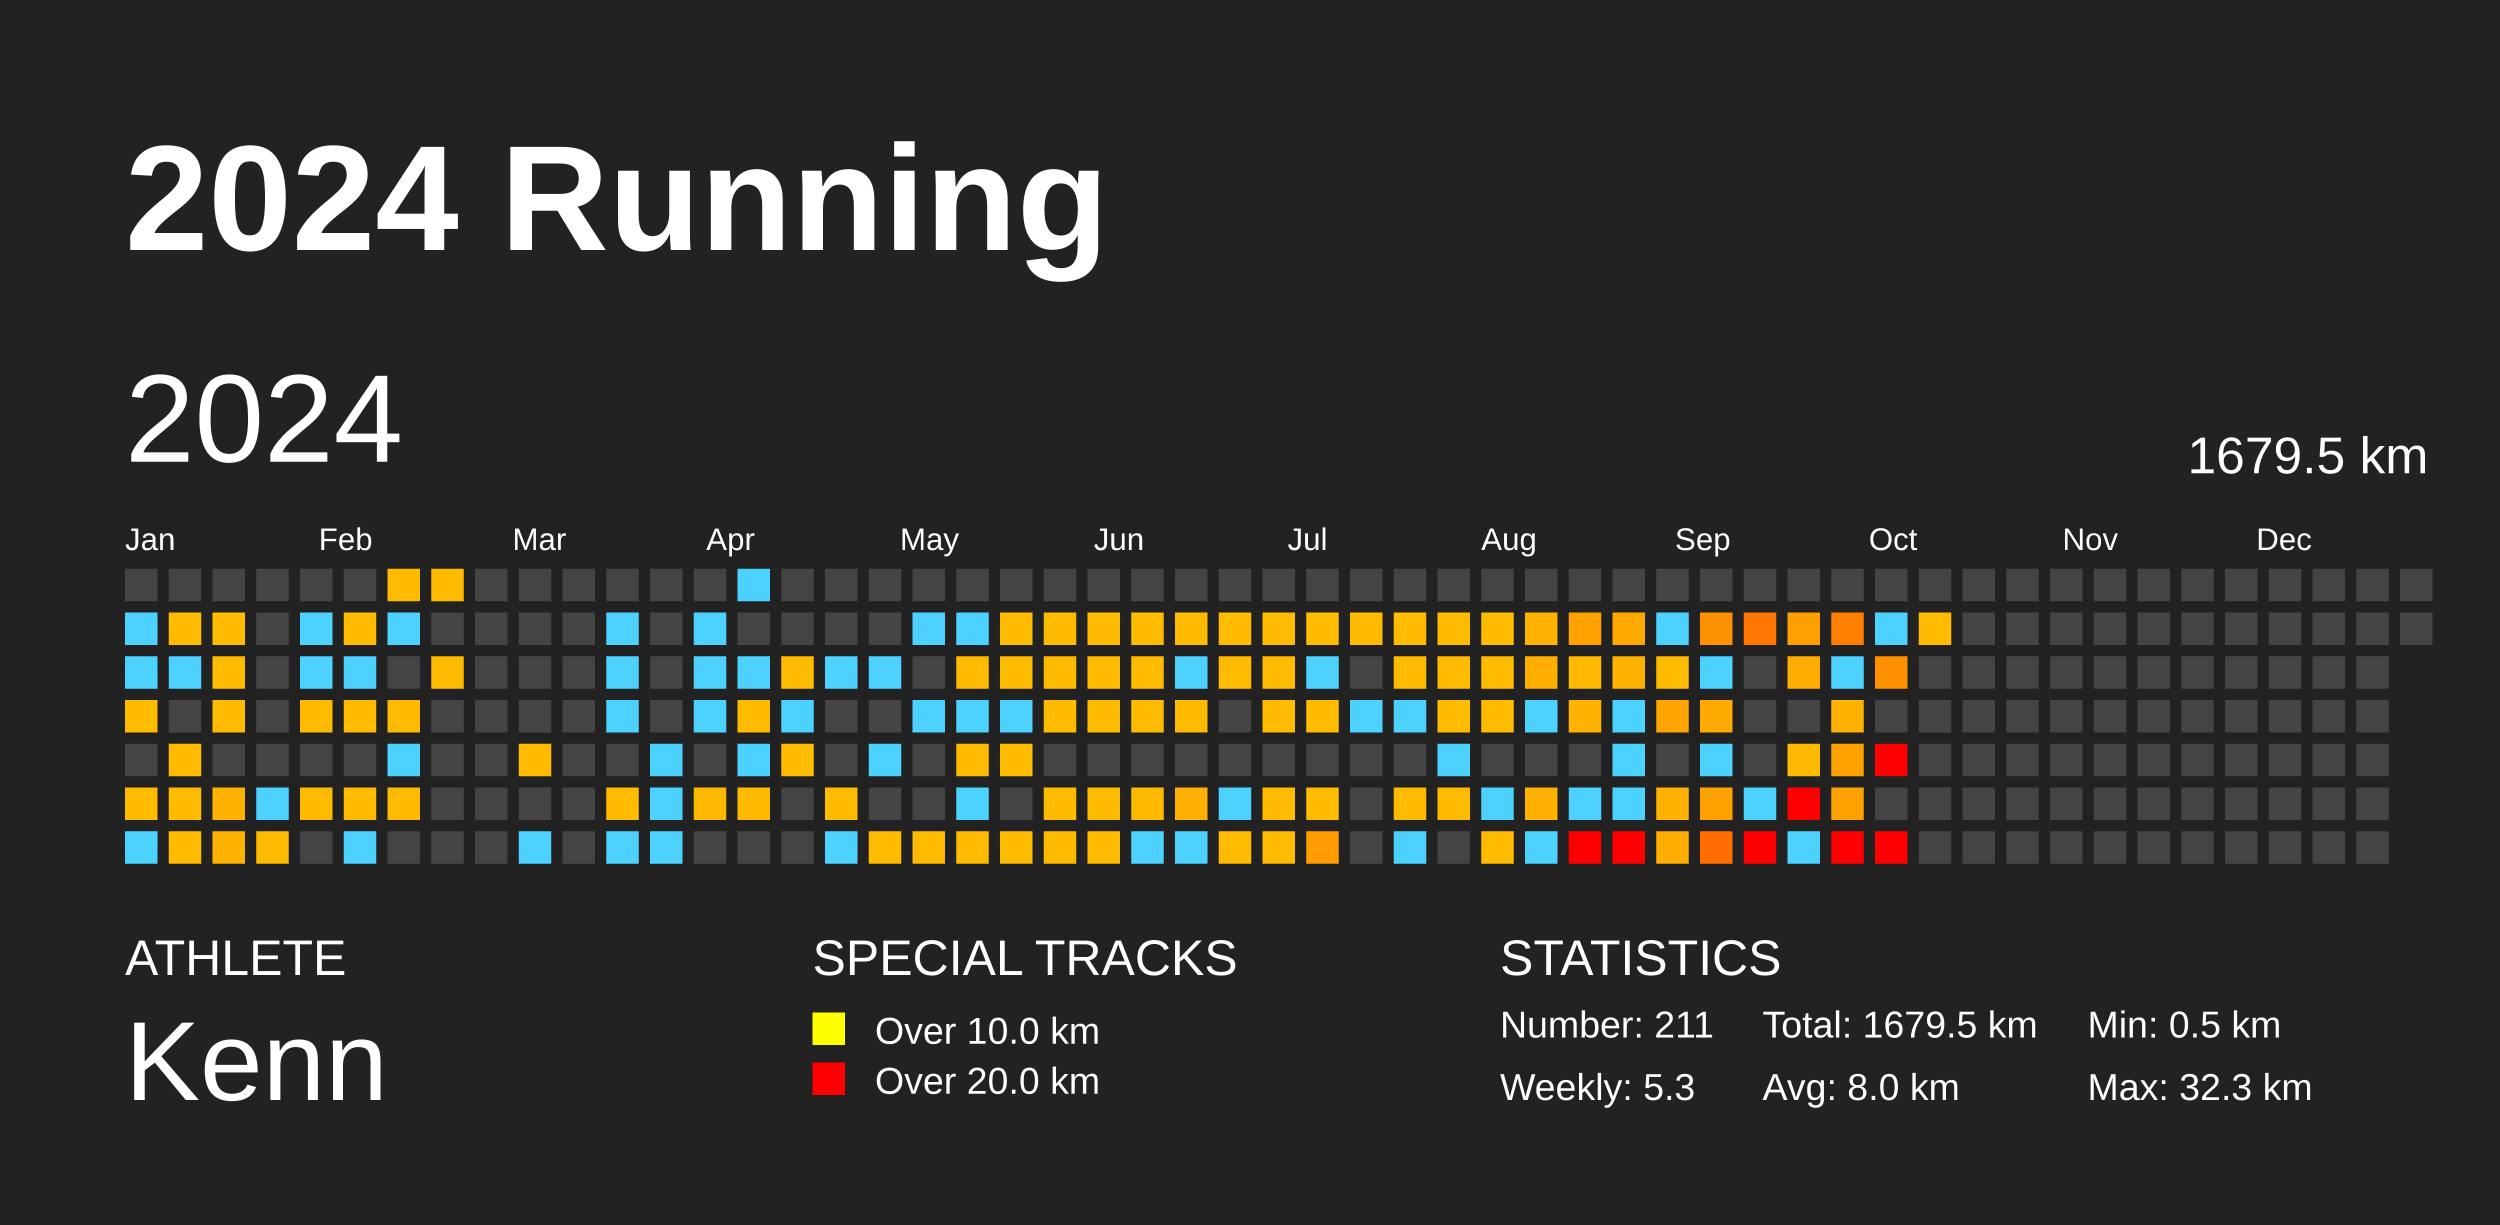
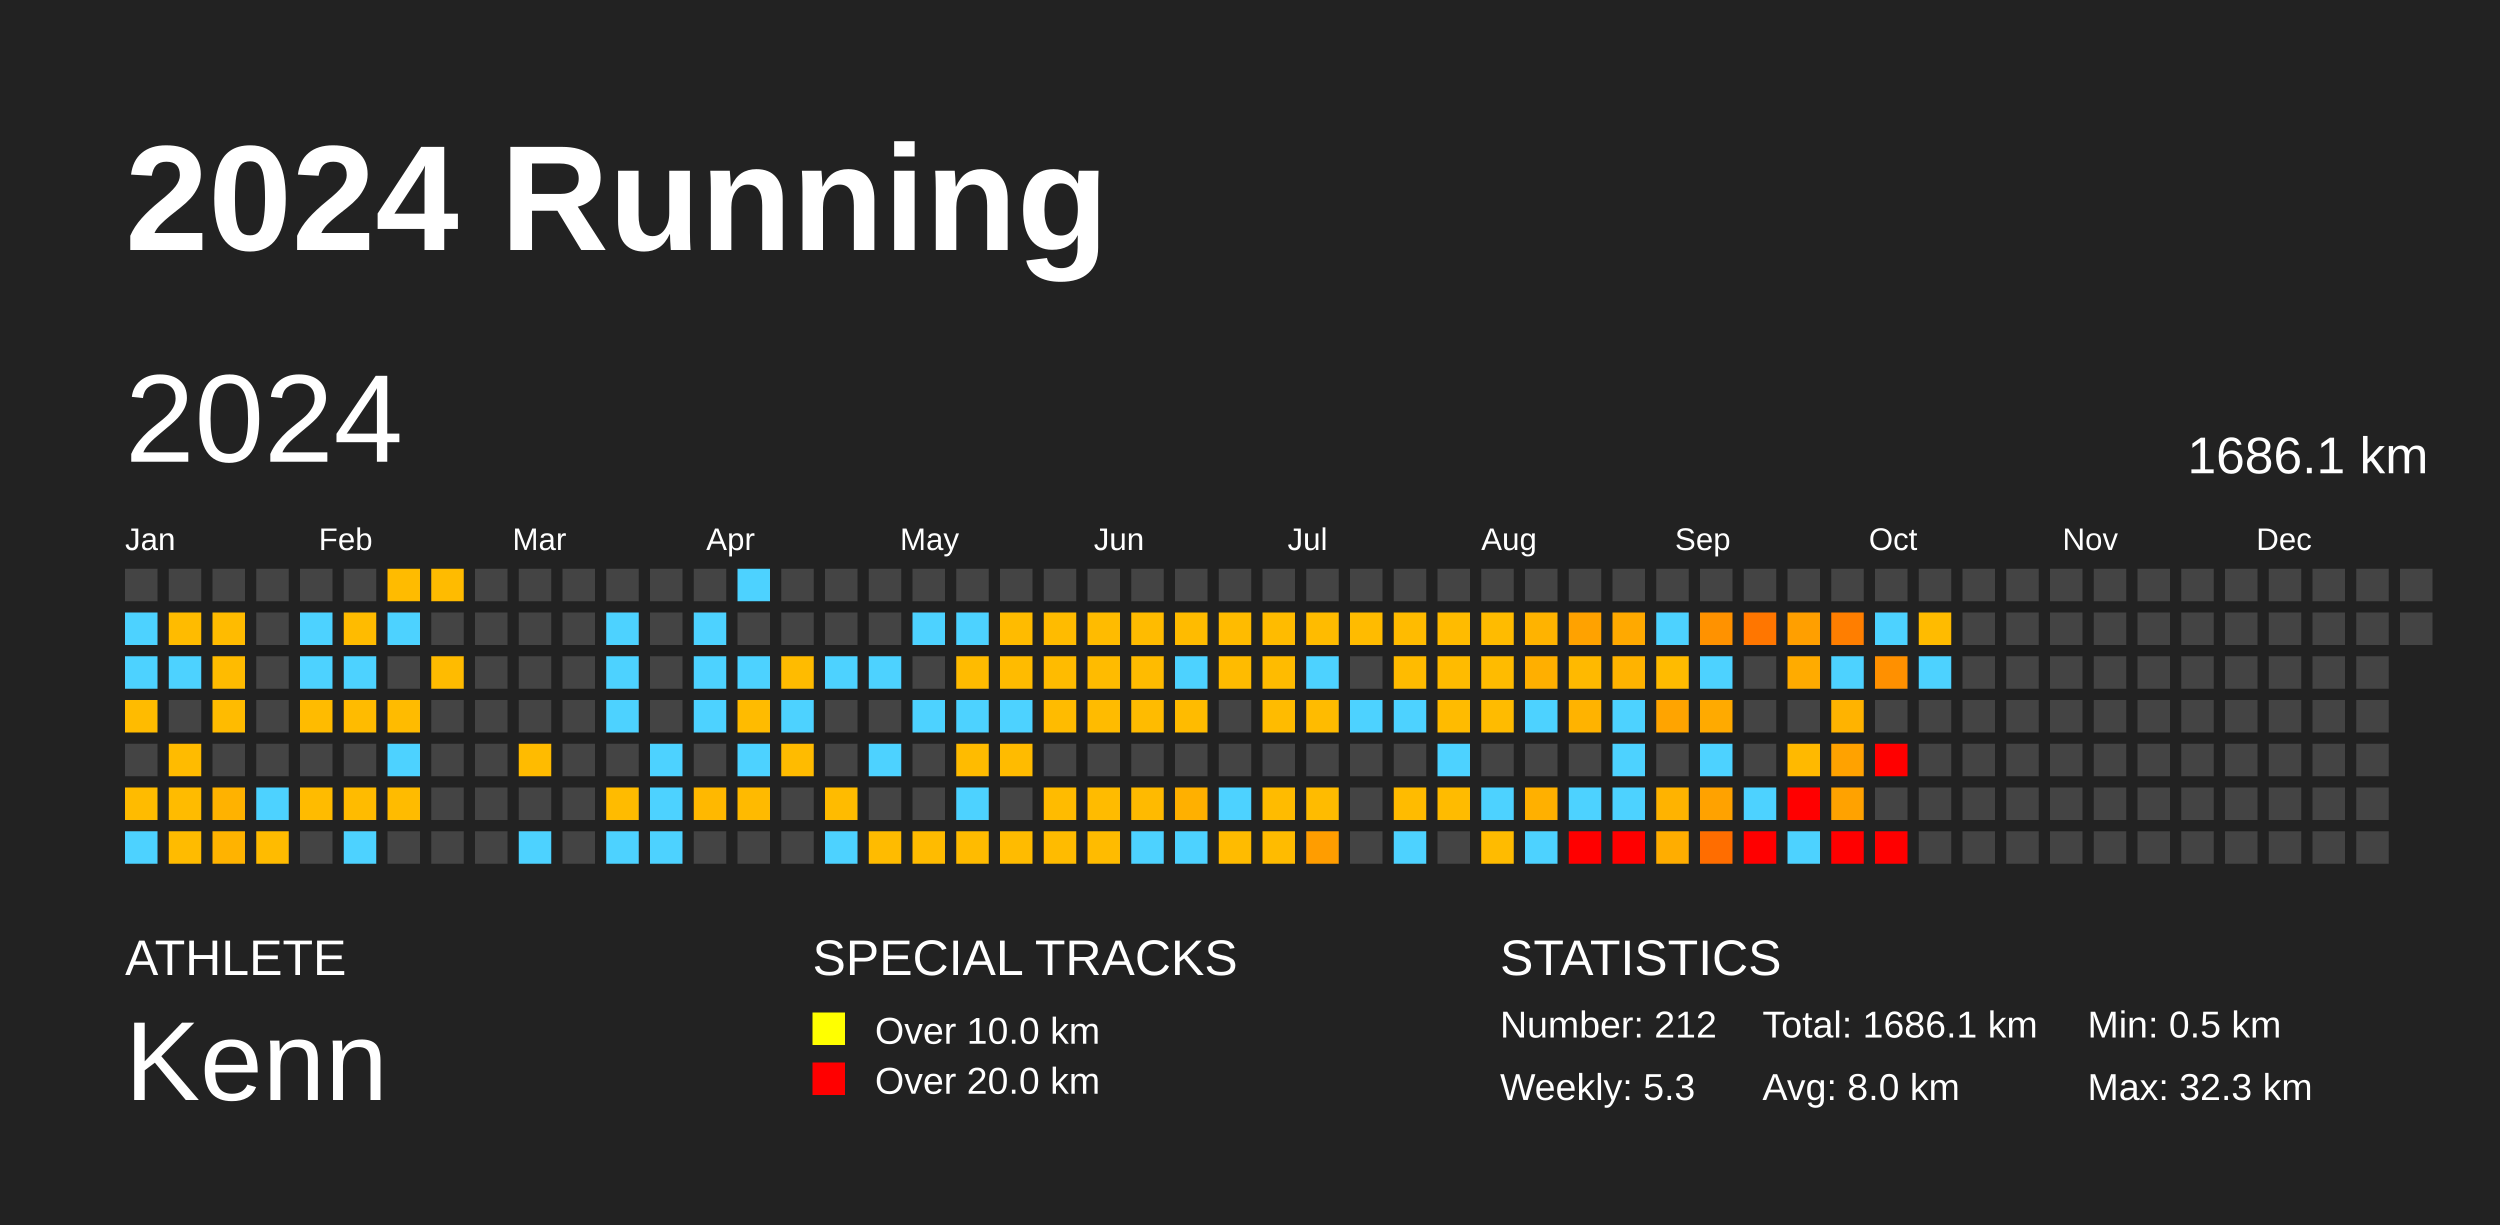
<svg xmlns="http://www.w3.org/2000/svg" baseProfile="full" height="98mm" version="1.1" viewBox="0,0,200,98" width="200mm">
  <defs />
  <rect fill="#222222" height="98" width="200" x="0" y="0" />
  <text fill="#FFFFFF" style="font-size:12px; font-family:Arial; font-weight:bold;" x="10" y="20">2024 Running</text>
  <text fill="#FFFFFF" style="font-size:4px; font-family:Arial" x="10" y="78">ATHLETE</text>
  <text fill="#FFFFFF" style="font-size:9px; font-family:Arial" x="10" y="88">Kenn</text>
  <text fill="#FFFFFF" style="font-size:4px; font-family:Arial" x="65" y="78">SPECIAL TRACKS</text>
  <rect fill="yellow" height="2.6" width="2.6" x="65" y="81" />
  <text fill="#FFFFFF" style="font-size:3px; font-family:Arial" x="70" y="83.5">Over 10.0 km</text>
  <rect fill="red" height="2.6" width="2.6" x="65" y="85" />
  <text fill="#FFFFFF" style="font-size:3px; font-family:Arial" x="70" y="87.5">Over 20.0 km</text>
  <text fill="#FFFFFF" style="font-size:4px; font-family:Arial" x="120" y="78">STATISTICS</text>
-   <text fill="#FFFFFF" style="font-size:3px; font-family:Arial" x="120" y="83">Number: 211</text>
+   <text fill="#FFFFFF" style="font-size:3px; font-family:Arial" x="120" y="83">Number: 212</text>
  <text fill="#FFFFFF" style="font-size:3px; font-family:Arial" x="120" y="88">Weekly: 5.3</text>
-   <text fill="#FFFFFF" style="font-size:3px; font-family:Arial" x="141" y="83">Total: 1679.5 km</text>
+   <text fill="#FFFFFF" style="font-size:3px; font-family:Arial" x="141" y="83">Total: 1686.1 km</text>
  <text fill="#FFFFFF" style="font-size:3px; font-family:Arial" x="141" y="88">Avg: 8.0 km</text>
  <text fill="#FFFFFF" style="font-size:3px; font-family:Arial" x="167" y="83">Min: 0.5 km</text>
  <text fill="#FFFFFF" style="font-size:3px; font-family:Arial" x="167" y="88">Max: 32.3 km</text>
  <text dominant-baseline="hanging" fill="#FFFFFF" style="font-size:10.0px; font-family:Arial;" x="10" y="30">2024</text>
-   <text dominant-baseline="hanging" fill="#FFFFFF" style="font-size:4.125px; font-family:Arial;" x="175" y="35">1679.5 km</text>
+   <text dominant-baseline="hanging" fill="#FFFFFF" style="font-size:4.125px; font-family:Arial;" x="175" y="35">1686.1 km</text>
  <text fill="#FFFFFF" style="font-size:2.5px; font-family:Arial" x="10.0" y="44">Jan</text>
  <text fill="#FFFFFF" style="font-size:2.5px; font-family:Arial" x="25.5" y="44">Feb</text>
  <text fill="#FFFFFF" style="font-size:2.5px; font-family:Arial" x="41.0" y="44">Mar</text>
  <text fill="#FFFFFF" style="font-size:2.5px; font-family:Arial" x="56.5" y="44">Apr</text>
  <text fill="#FFFFFF" style="font-size:2.5px; font-family:Arial" x="72.0" y="44">May</text>
  <text fill="#FFFFFF" style="font-size:2.5px; font-family:Arial" x="87.5" y="44">Jun</text>
  <text fill="#FFFFFF" style="font-size:2.5px; font-family:Arial" x="103.0" y="44">Jul</text>
  <text fill="#FFFFFF" style="font-size:2.5px; font-family:Arial" x="118.5" y="44">Aug</text>
  <text fill="#FFFFFF" style="font-size:2.5px; font-family:Arial" x="134.0" y="44">Sep</text>
  <text fill="#FFFFFF" style="font-size:2.5px; font-family:Arial" x="149.5" y="44">Oct</text>
  <text fill="#FFFFFF" style="font-size:2.5px; font-family:Arial" x="165.0" y="44">Nov</text>
  <text fill="#FFFFFF" style="font-size:2.5px; font-family:Arial" x="180.5" y="44">Dec</text>
  <rect fill="#444444" height="2.6" width="2.6" x="10.0" y="45.5" />
  <rect fill="#4dd2ff" height="2.6" width="2.6" x="10.0" y="49.0" />
  <rect fill="#4dd2ff" height="2.6" width="2.6" x="10.0" y="52.5" />
  <rect fill="#ffbb00" height="2.6" width="2.6" x="10.0" y="56.0" />
  <rect fill="#444444" height="2.6" width="2.6" x="10.0" y="59.5" />
  <rect fill="#ffbb00" height="2.6" width="2.6" x="10.0" y="63.0" />
  <rect fill="#4dd2ff" height="2.6" width="2.6" x="10.0" y="66.5" />
  <rect fill="#444444" height="2.6" width="2.6" x="13.5" y="45.5" />
  <rect fill="#ffbb00" height="2.6" width="2.6" x="13.5" y="49.0" />
  <rect fill="#4dd2ff" height="2.6" width="2.6" x="13.5" y="52.5" />
  <rect fill="#444444" height="2.6" width="2.6" x="13.5" y="56.0" />
  <rect fill="#ffbb00" height="2.6" width="2.6" x="13.5" y="59.5" />
  <rect fill="#ffbb00" height="2.6" width="2.6" x="13.5" y="63.0" />
  <rect fill="#ffbb00" height="2.6" width="2.6" x="13.5" y="66.5" />
  <rect fill="#444444" height="2.6" width="2.6" x="17.0" y="45.5" />
  <rect fill="#ffbb00" height="2.6" width="2.6" x="17.0" y="49.0" />
  <rect fill="#ffbb00" height="2.6" width="2.6" x="17.0" y="52.5" />
  <rect fill="#ffbb00" height="2.6" width="2.6" x="17.0" y="56.0" />
  <rect fill="#444444" height="2.6" width="2.6" x="17.0" y="59.5" />
  <rect fill="#ffb200" height="2.6" width="2.6" x="17.0" y="63.0" />
  <rect fill="#ffb300" height="2.6" width="2.6" x="17.0" y="66.5" />
  <rect fill="#444444" height="2.6" width="2.6" x="20.5" y="45.5" />
  <rect fill="#444444" height="2.6" width="2.6" x="20.5" y="49.0" />
  <rect fill="#444444" height="2.6" width="2.6" x="20.5" y="52.5" />
  <rect fill="#444444" height="2.6" width="2.6" x="20.5" y="56.0" />
  <rect fill="#444444" height="2.6" width="2.6" x="20.5" y="59.5" />
  <rect fill="#4dd2ff" height="2.6" width="2.6" x="20.5" y="63.0" />
  <rect fill="#ffbb00" height="2.6" width="2.6" x="20.5" y="66.5" />
  <rect fill="#444444" height="2.6" width="2.6" x="24.0" y="45.5" />
  <rect fill="#4dd2ff" height="2.6" width="2.6" x="24.0" y="49.0" />
  <rect fill="#4dd2ff" height="2.6" width="2.6" x="24.0" y="52.5" />
  <rect fill="#ffbb00" height="2.6" width="2.6" x="24.0" y="56.0" />
  <rect fill="#444444" height="2.6" width="2.6" x="24.0" y="59.5" />
  <rect fill="#ffbb00" height="2.6" width="2.6" x="24.0" y="63.0" />
  <rect fill="#444444" height="2.6" width="2.6" x="24.0" y="66.5" />
  <rect fill="#444444" height="2.6" width="2.6" x="27.5" y="45.5" />
  <rect fill="#ffbb00" height="2.6" width="2.6" x="27.5" y="49.0" />
  <rect fill="#4dd2ff" height="2.6" width="2.6" x="27.5" y="52.5" />
  <rect fill="#ffbb00" height="2.6" width="2.6" x="27.5" y="56.0" />
  <rect fill="#444444" height="2.6" width="2.6" x="27.5" y="59.5" />
  <rect fill="#ffbb00" height="2.6" width="2.6" x="27.5" y="63.0" />
  <rect fill="#4dd2ff" height="2.6" width="2.6" x="27.5" y="66.5" />
  <rect fill="#ffbb00" height="2.6" width="2.6" x="31.0" y="45.5" />
  <rect fill="#4dd2ff" height="2.6" width="2.6" x="31.0" y="49.0" />
  <rect fill="#444444" height="2.6" width="2.6" x="31.0" y="52.5" />
  <rect fill="#ffbb00" height="2.6" width="2.6" x="31.0" y="56.0" />
  <rect fill="#4dd2ff" height="2.6" width="2.6" x="31.0" y="59.5" />
  <rect fill="#ffbb00" height="2.6" width="2.6" x="31.0" y="63.0" />
  <rect fill="#444444" height="2.6" width="2.6" x="31.0" y="66.5" />
  <rect fill="#ffbb00" height="2.6" width="2.6" x="34.5" y="45.5" />
  <rect fill="#444444" height="2.6" width="2.6" x="34.5" y="49.0" />
  <rect fill="#ffbb00" height="2.6" width="2.6" x="34.5" y="52.5" />
  <rect fill="#444444" height="2.6" width="2.6" x="34.5" y="56.0" />
  <rect fill="#444444" height="2.6" width="2.6" x="34.5" y="59.5" />
  <rect fill="#444444" height="2.6" width="2.6" x="34.5" y="63.0" />
  <rect fill="#444444" height="2.6" width="2.6" x="34.5" y="66.5" />
  <rect fill="#444444" height="2.6" width="2.6" x="38.0" y="45.5" />
  <rect fill="#444444" height="2.6" width="2.6" x="38.0" y="49.0" />
  <rect fill="#444444" height="2.6" width="2.6" x="38.0" y="52.5" />
  <rect fill="#444444" height="2.6" width="2.6" x="38.0" y="56.0" />
  <rect fill="#444444" height="2.6" width="2.6" x="38.0" y="59.5" />
  <rect fill="#444444" height="2.6" width="2.6" x="38.0" y="63.0" />
  <rect fill="#444444" height="2.6" width="2.6" x="38.0" y="66.5" />
  <rect fill="#444444" height="2.6" width="2.6" x="41.5" y="45.5" />
  <rect fill="#444444" height="2.6" width="2.6" x="41.5" y="49.0" />
  <rect fill="#444444" height="2.6" width="2.6" x="41.5" y="52.5" />
  <rect fill="#444444" height="2.6" width="2.6" x="41.5" y="56.0" />
  <rect fill="#ffbb00" height="2.6" width="2.6" x="41.5" y="59.5" />
  <rect fill="#444444" height="2.6" width="2.6" x="41.5" y="63.0" />
  <rect fill="#4dd2ff" height="2.6" width="2.6" x="41.5" y="66.5" />
  <rect fill="#444444" height="2.6" width="2.6" x="45.0" y="45.5" />
  <rect fill="#444444" height="2.6" width="2.6" x="45.0" y="49.0" />
  <rect fill="#444444" height="2.6" width="2.6" x="45.0" y="52.5" />
  <rect fill="#444444" height="2.6" width="2.6" x="45.0" y="56.0" />
  <rect fill="#444444" height="2.6" width="2.6" x="45.0" y="59.5" />
  <rect fill="#444444" height="2.6" width="2.6" x="45.0" y="63.0" />
  <rect fill="#444444" height="2.6" width="2.6" x="45.0" y="66.5" />
  <rect fill="#444444" height="2.6" width="2.6" x="48.5" y="45.5" />
  <rect fill="#4dd2ff" height="2.6" width="2.6" x="48.5" y="49.0" />
  <rect fill="#4dd2ff" height="2.6" width="2.6" x="48.5" y="52.5" />
  <rect fill="#4dd2ff" height="2.6" width="2.6" x="48.5" y="56.0" />
  <rect fill="#444444" height="2.6" width="2.6" x="48.5" y="59.5" />
  <rect fill="#ffbb00" height="2.6" width="2.6" x="48.5" y="63.0" />
  <rect fill="#4dd2ff" height="2.6" width="2.6" x="48.5" y="66.5" />
  <rect fill="#444444" height="2.6" width="2.6" x="52.0" y="45.5" />
  <rect fill="#444444" height="2.6" width="2.6" x="52.0" y="49.0" />
  <rect fill="#444444" height="2.6" width="2.6" x="52.0" y="52.5" />
  <rect fill="#444444" height="2.6" width="2.6" x="52.0" y="56.0" />
  <rect fill="#4dd2ff" height="2.6" width="2.6" x="52.0" y="59.5" />
  <rect fill="#4dd2ff" height="2.6" width="2.6" x="52.0" y="63.0" />
  <rect fill="#4dd2ff" height="2.6" width="2.6" x="52.0" y="66.5" />
  <rect fill="#444444" height="2.6" width="2.6" x="55.5" y="45.5" />
  <rect fill="#4dd2ff" height="2.6" width="2.6" x="55.5" y="49.0" />
  <rect fill="#4dd2ff" height="2.6" width="2.6" x="55.5" y="52.5" />
  <rect fill="#4dd2ff" height="2.6" width="2.6" x="55.5" y="56.0" />
  <rect fill="#444444" height="2.6" width="2.6" x="55.5" y="59.5" />
  <rect fill="#ffb800" height="2.6" width="2.6" x="55.5" y="63.0" />
  <rect fill="#444444" height="2.6" width="2.6" x="55.5" y="66.5" />
  <rect fill="#4dd2ff" height="2.6" width="2.6" x="59.0" y="45.5" />
  <rect fill="#444444" height="2.6" width="2.6" x="59.0" y="49.0" />
  <rect fill="#4dd2ff" height="2.6" width="2.6" x="59.0" y="52.5" />
  <rect fill="#ffbb00" height="2.6" width="2.6" x="59.0" y="56.0" />
  <rect fill="#4dd2ff" height="2.6" width="2.6" x="59.0" y="59.5" />
  <rect fill="#ffba00" height="2.6" width="2.6" x="59.0" y="63.0" />
  <rect fill="#444444" height="2.6" width="2.6" x="59.0" y="66.5" />
  <rect fill="#444444" height="2.6" width="2.6" x="62.5" y="45.5" />
  <rect fill="#444444" height="2.6" width="2.6" x="62.5" y="49.0" />
  <rect fill="#ffbb00" height="2.6" width="2.6" x="62.5" y="52.5" />
  <rect fill="#4dd2ff" height="2.6" width="2.6" x="62.5" y="56.0" />
  <rect fill="#ffbb00" height="2.6" width="2.6" x="62.5" y="59.5" />
  <rect fill="#444444" height="2.6" width="2.6" x="62.5" y="63.0" />
  <rect fill="#444444" height="2.6" width="2.6" x="62.5" y="66.5" />
  <rect fill="#444444" height="2.6" width="2.6" x="66.0" y="45.5" />
  <rect fill="#444444" height="2.6" width="2.6" x="66.0" y="49.0" />
  <rect fill="#4dd2ff" height="2.6" width="2.6" x="66.0" y="52.5" />
  <rect fill="#444444" height="2.6" width="2.6" x="66.0" y="56.0" />
  <rect fill="#444444" height="2.6" width="2.6" x="66.0" y="59.5" />
  <rect fill="#ffbb00" height="2.6" width="2.6" x="66.0" y="63.0" />
  <rect fill="#4dd2ff" height="2.6" width="2.6" x="66.0" y="66.5" />
  <rect fill="#444444" height="2.6" width="2.6" x="69.5" y="45.5" />
  <rect fill="#444444" height="2.6" width="2.6" x="69.5" y="49.0" />
  <rect fill="#4dd2ff" height="2.6" width="2.6" x="69.5" y="52.5" />
  <rect fill="#444444" height="2.6" width="2.6" x="69.5" y="56.0" />
  <rect fill="#4dd2ff" height="2.6" width="2.6" x="69.5" y="59.5" />
  <rect fill="#444444" height="2.6" width="2.6" x="69.5" y="63.0" />
  <rect fill="#ffbb00" height="2.6" width="2.6" x="69.5" y="66.5" />
  <rect fill="#444444" height="2.6" width="2.6" x="73.0" y="45.5" />
  <rect fill="#4dd2ff" height="2.6" width="2.6" x="73.0" y="49.0" />
  <rect fill="#444444" height="2.6" width="2.6" x="73.0" y="52.5" />
  <rect fill="#4dd2ff" height="2.6" width="2.6" x="73.0" y="56.0" />
  <rect fill="#444444" height="2.6" width="2.6" x="73.0" y="59.5" />
  <rect fill="#444444" height="2.6" width="2.6" x="73.0" y="63.0" />
  <rect fill="#ffbb00" height="2.6" width="2.6" x="73.0" y="66.5" />
  <rect fill="#444444" height="2.6" width="2.6" x="76.5" y="45.5" />
  <rect fill="#4dd2ff" height="2.6" width="2.6" x="76.5" y="49.0" />
  <rect fill="#ffbb00" height="2.6" width="2.6" x="76.5" y="52.5" />
  <rect fill="#4dd2ff" height="2.6" width="2.6" x="76.5" y="56.0" />
  <rect fill="#ffbb00" height="2.6" width="2.6" x="76.5" y="59.5" />
  <rect fill="#4dd2ff" height="2.6" width="2.6" x="76.5" y="63.0" />
  <rect fill="#ffbb00" height="2.6" width="2.6" x="76.5" y="66.5" />
  <rect fill="#444444" height="2.6" width="2.6" x="80.0" y="45.5" />
  <rect fill="#ffbb00" height="2.6" width="2.6" x="80.0" y="49.0" />
  <rect fill="#ffbb00" height="2.6" width="2.6" x="80.0" y="52.5" />
  <rect fill="#4dd2ff" height="2.6" width="2.6" x="80.0" y="56.0" />
  <rect fill="#ffbb00" height="2.6" width="2.6" x="80.0" y="59.5" />
  <rect fill="#444444" height="2.6" width="2.6" x="80.0" y="63.0" />
  <rect fill="#ffbb00" height="2.6" width="2.6" x="80.0" y="66.5" />
  <rect fill="#444444" height="2.6" width="2.6" x="83.5" y="45.5" />
  <rect fill="#ffbb00" height="2.6" width="2.6" x="83.5" y="49.0" />
  <rect fill="#ffbb00" height="2.6" width="2.6" x="83.5" y="52.5" />
  <rect fill="#ffbb00" height="2.6" width="2.6" x="83.5" y="56.0" />
  <rect fill="#444444" height="2.6" width="2.6" x="83.5" y="59.5" />
  <rect fill="#ffbb00" height="2.6" width="2.6" x="83.5" y="63.0" />
  <rect fill="#ffbb00" height="2.6" width="2.6" x="83.5" y="66.5" />
  <rect fill="#444444" height="2.6" width="2.6" x="87.0" y="45.5" />
  <rect fill="#ffbb00" height="2.6" width="2.6" x="87.0" y="49.0" />
  <rect fill="#ffbb00" height="2.6" width="2.6" x="87.0" y="52.5" />
  <rect fill="#ffbb00" height="2.6" width="2.6" x="87.0" y="56.0" />
  <rect fill="#444444" height="2.6" width="2.6" x="87.0" y="59.5" />
  <rect fill="#ffbb00" height="2.6" width="2.6" x="87.0" y="63.0" />
  <rect fill="#ffbb00" height="2.6" width="2.6" x="87.0" y="66.5" />
  <rect fill="#444444" height="2.6" width="2.6" x="90.5" y="45.5" />
  <rect fill="#ffbb00" height="2.6" width="2.6" x="90.5" y="49.0" />
  <rect fill="#ffbb00" height="2.6" width="2.6" x="90.5" y="52.5" />
  <rect fill="#ffbb00" height="2.6" width="2.6" x="90.5" y="56.0" />
  <rect fill="#444444" height="2.6" width="2.6" x="90.5" y="59.5" />
  <rect fill="#ffba00" height="2.6" width="2.6" x="90.5" y="63.0" />
  <rect fill="#4dd2ff" height="2.6" width="2.6" x="90.5" y="66.5" />
  <rect fill="#444444" height="2.6" width="2.6" x="94.0" y="45.5" />
  <rect fill="#ffbb00" height="2.6" width="2.6" x="94.0" y="49.0" />
  <rect fill="#4dd2ff" height="2.6" width="2.6" x="94.0" y="52.5" />
  <rect fill="#ffbb00" height="2.6" width="2.6" x="94.0" y="56.0" />
  <rect fill="#444444" height="2.6" width="2.6" x="94.0" y="59.5" />
  <rect fill="#ffb000" height="2.6" width="2.6" x="94.0" y="63.0" />
  <rect fill="#4dd2ff" height="2.6" width="2.6" x="94.0" y="66.5" />
  <rect fill="#444444" height="2.6" width="2.6" x="97.5" y="45.5" />
  <rect fill="#ffbb00" height="2.6" width="2.6" x="97.5" y="49.0" />
  <rect fill="#ffbb00" height="2.6" width="2.6" x="97.5" y="52.5" />
  <rect fill="#444444" height="2.6" width="2.6" x="97.5" y="56.0" />
  <rect fill="#444444" height="2.6" width="2.6" x="97.5" y="59.5" />
  <rect fill="#4dd2ff" height="2.6" width="2.6" x="97.5" y="63.0" />
  <rect fill="#ffbb00" height="2.6" width="2.6" x="97.5" y="66.5" />
  <rect fill="#444444" height="2.6" width="2.6" x="101.0" y="45.5" />
  <rect fill="#ffbb00" height="2.6" width="2.6" x="101.0" y="49.0" />
  <rect fill="#ffbb00" height="2.6" width="2.6" x="101.0" y="52.5" />
  <rect fill="#ffbb00" height="2.6" width="2.6" x="101.0" y="56.0" />
  <rect fill="#444444" height="2.6" width="2.6" x="101.0" y="59.5" />
  <rect fill="#ffbb00" height="2.6" width="2.6" x="101.0" y="63.0" />
  <rect fill="#ffbb00" height="2.6" width="2.6" x="101.0" y="66.5" />
  <rect fill="#444444" height="2.6" width="2.6" x="104.5" y="45.5" />
  <rect fill="#ffbb00" height="2.6" width="2.6" x="104.5" y="49.0" />
  <rect fill="#4dd2ff" height="2.6" width="2.6" x="104.5" y="52.5" />
  <rect fill="#ffbb00" height="2.6" width="2.6" x="104.5" y="56.0" />
  <rect fill="#444444" height="2.6" width="2.6" x="104.5" y="59.5" />
  <rect fill="#ffbb00" height="2.6" width="2.6" x="104.5" y="63.0" />
  <rect fill="#ff9d00" height="2.6" width="2.6" x="104.5" y="66.5" />
  <rect fill="#444444" height="2.6" width="2.6" x="108.0" y="45.5" />
  <rect fill="#ffbb00" height="2.6" width="2.6" x="108.0" y="49.0" />
  <rect fill="#444444" height="2.6" width="2.6" x="108.0" y="52.5" />
  <rect fill="#4dd2ff" height="2.6" width="2.6" x="108.0" y="56.0" />
  <rect fill="#444444" height="2.6" width="2.6" x="108.0" y="59.5" />
  <rect fill="#444444" height="2.6" width="2.6" x="108.0" y="63.0" />
  <rect fill="#444444" height="2.6" width="2.6" x="108.0" y="66.5" />
  <rect fill="#444444" height="2.6" width="2.6" x="111.5" y="45.5" />
  <rect fill="#ffbb00" height="2.6" width="2.6" x="111.5" y="49.0" />
  <rect fill="#ffbb00" height="2.6" width="2.6" x="111.5" y="52.5" />
  <rect fill="#4dd2ff" height="2.6" width="2.6" x="111.5" y="56.0" />
  <rect fill="#444444" height="2.6" width="2.6" x="111.5" y="59.5" />
  <rect fill="#ffbb00" height="2.6" width="2.6" x="111.5" y="63.0" />
  <rect fill="#4dd2ff" height="2.6" width="2.6" x="111.5" y="66.5" />
  <rect fill="#444444" height="2.6" width="2.6" x="115.0" y="45.5" />
  <rect fill="#ffbb00" height="2.6" width="2.6" x="115.0" y="49.0" />
  <rect fill="#ffbb00" height="2.6" width="2.6" x="115.0" y="52.5" />
  <rect fill="#ffbb00" height="2.6" width="2.6" x="115.0" y="56.0" />
  <rect fill="#4dd2ff" height="2.6" width="2.6" x="115.0" y="59.5" />
  <rect fill="#ffbb00" height="2.6" width="2.6" x="115.0" y="63.0" />
  <rect fill="#444444" height="2.6" width="2.6" x="115.0" y="66.5" />
  <rect fill="#444444" height="2.6" width="2.6" x="118.5" y="45.5" />
  <rect fill="#ffbb00" height="2.6" width="2.6" x="118.5" y="49.0" />
  <rect fill="#ffbb00" height="2.6" width="2.6" x="118.5" y="52.5" />
  <rect fill="#ffbb00" height="2.6" width="2.6" x="118.5" y="56.0" />
  <rect fill="#444444" height="2.6" width="2.6" x="118.5" y="59.5" />
  <rect fill="#4dd2ff" height="2.6" width="2.6" x="118.5" y="63.0" />
  <rect fill="#ffbb00" height="2.6" width="2.6" x="118.5" y="66.5" />
  <rect fill="#444444" height="2.6" width="2.6" x="122.0" y="45.5" />
  <rect fill="#ffb300" height="2.6" width="2.6" x="122.0" y="49.0" />
  <rect fill="#ffaf00" height="2.6" width="2.6" x="122.0" y="52.5" />
  <rect fill="#4dd2ff" height="2.6" width="2.6" x="122.0" y="56.0" />
  <rect fill="#444444" height="2.6" width="2.6" x="122.0" y="59.5" />
  <rect fill="#ffb000" height="2.6" width="2.6" x="122.0" y="63.0" />
  <rect fill="#4dd2ff" height="2.6" width="2.6" x="122.0" y="66.5" />
  <rect fill="#444444" height="2.6" width="2.6" x="125.5" y="45.5" />
  <rect fill="#ffa200" height="2.6" width="2.6" x="125.5" y="49.0" />
  <rect fill="#ffb900" height="2.6" width="2.6" x="125.5" y="52.5" />
  <rect fill="#ffb300" height="2.6" width="2.6" x="125.5" y="56.0" />
  <rect fill="#444444" height="2.6" width="2.6" x="125.5" y="59.5" />
  <rect fill="#4dd2ff" height="2.6" width="2.6" x="125.5" y="63.0" />
  <rect fill="red" height="2.6" width="2.6" x="125.5" y="66.5" />
  <rect fill="#444444" height="2.6" width="2.6" x="129.0" y="45.5" />
  <rect fill="#ffa900" height="2.6" width="2.6" x="129.0" y="49.0" />
  <rect fill="#ffb300" height="2.6" width="2.6" x="129.0" y="52.5" />
  <rect fill="#4dd2ff" height="2.6" width="2.6" x="129.0" y="56.0" />
  <rect fill="#4dd2ff" height="2.6" width="2.6" x="129.0" y="59.5" />
  <rect fill="#4dd2ff" height="2.6" width="2.6" x="129.0" y="63.0" />
  <rect fill="red" height="2.6" width="2.6" x="129.0" y="66.5" />
  <rect fill="#444444" height="2.6" width="2.6" x="132.5" y="45.5" />
  <rect fill="#4dd2ff" height="2.6" width="2.6" x="132.5" y="49.0" />
  <rect fill="#ffbb00" height="2.6" width="2.6" x="132.5" y="52.5" />
  <rect fill="#ffa400" height="2.6" width="2.6" x="132.5" y="56.0" />
  <rect fill="#444444" height="2.6" width="2.6" x="132.5" y="59.5" />
  <rect fill="#ffb300" height="2.6" width="2.6" x="132.5" y="63.0" />
  <rect fill="#ffad00" height="2.6" width="2.6" x="132.5" y="66.5" />
  <rect fill="#444444" height="2.6" width="2.6" x="136.0" y="45.5" />
  <rect fill="#ff9200" height="2.6" width="2.6" x="136.0" y="49.0" />
  <rect fill="#4dd2ff" height="2.6" width="2.6" x="136.0" y="52.5" />
  <rect fill="#ffaa00" height="2.6" width="2.6" x="136.0" y="56.0" />
  <rect fill="#4dd2ff" height="2.6" width="2.6" x="136.0" y="59.5" />
  <rect fill="#ffa200" height="2.6" width="2.6" x="136.0" y="63.0" />
  <rect fill="#ff6d00" height="2.6" width="2.6" x="136.0" y="66.5" />
  <rect fill="#444444" height="2.6" width="2.6" x="139.5" y="45.5" />
  <rect fill="#ff7600" height="2.6" width="2.6" x="139.5" y="49.0" />
  <rect fill="#444444" height="2.6" width="2.6" x="139.5" y="52.5" />
  <rect fill="#444444" height="2.6" width="2.6" x="139.5" y="56.0" />
  <rect fill="#444444" height="2.6" width="2.6" x="139.5" y="59.5" />
  <rect fill="#4dd2ff" height="2.6" width="2.6" x="139.5" y="63.0" />
  <rect fill="red" height="2.6" width="2.6" x="139.5" y="66.5" />
  <rect fill="#444444" height="2.6" width="2.6" x="143.0" y="45.5" />
  <rect fill="#ff9f00" height="2.6" width="2.6" x="143.0" y="49.0" />
  <rect fill="#ffab00" height="2.6" width="2.6" x="143.0" y="52.5" />
  <rect fill="#444444" height="2.6" width="2.6" x="143.0" y="56.0" />
  <rect fill="#ffb900" height="2.6" width="2.6" x="143.0" y="59.5" />
  <rect fill="red" height="2.6" width="2.6" x="143.0" y="63.0" />
  <rect fill="#4dd2ff" height="2.6" width="2.6" x="143.0" y="66.5" />
  <rect fill="#444444" height="2.6" width="2.6" x="146.5" y="45.5" />
  <rect fill="#ff7e00" height="2.6" width="2.6" x="146.5" y="49.0" />
  <rect fill="#4dd2ff" height="2.6" width="2.6" x="146.5" y="52.5" />
  <rect fill="#ffb300" height="2.6" width="2.6" x="146.5" y="56.0" />
  <rect fill="#ffa200" height="2.6" width="2.6" x="146.5" y="59.5" />
  <rect fill="#ffa200" height="2.6" width="2.6" x="146.5" y="63.0" />
  <rect fill="red" height="2.6" width="2.6" x="146.5" y="66.5" />
  <rect fill="#444444" height="2.6" width="2.6" x="150.0" y="45.5" />
  <rect fill="#4dd2ff" height="2.6" width="2.6" x="150.0" y="49.0" />
  <rect fill="#ff9000" height="2.6" width="2.6" x="150.0" y="52.5" />
  <rect fill="#444444" height="2.6" width="2.6" x="150.0" y="56.0" />
  <rect fill="red" height="2.6" width="2.6" x="150.0" y="59.5" />
  <rect fill="#444444" height="2.6" width="2.6" x="150.0" y="63.0" />
  <rect fill="red" height="2.6" width="2.6" x="150.0" y="66.5" />
  <rect fill="#444444" height="2.6" width="2.6" x="153.5" y="45.5" />
  <rect fill="#ffbb00" height="2.6" width="2.6" x="153.5" y="49.0" />
-   <rect fill="#444444" height="2.6" width="2.6" x="153.5" y="52.5" />
+   <rect fill="#4dd2ff" height="2.6" width="2.6" x="153.5" y="52.5" />
  <rect fill="#444444" height="2.6" width="2.6" x="153.5" y="56.0" />
  <rect fill="#444444" height="2.6" width="2.6" x="153.5" y="59.5" />
  <rect fill="#444444" height="2.6" width="2.6" x="153.5" y="63.0" />
  <rect fill="#444444" height="2.6" width="2.6" x="153.5" y="66.5" />
  <rect fill="#444444" height="2.6" width="2.6" x="157.0" y="45.5" />
  <rect fill="#444444" height="2.6" width="2.6" x="157.0" y="49.0" />
  <rect fill="#444444" height="2.6" width="2.6" x="157.0" y="52.5" />
  <rect fill="#444444" height="2.6" width="2.6" x="157.0" y="56.0" />
  <rect fill="#444444" height="2.6" width="2.6" x="157.0" y="59.5" />
  <rect fill="#444444" height="2.6" width="2.6" x="157.0" y="63.0" />
  <rect fill="#444444" height="2.6" width="2.6" x="157.0" y="66.5" />
  <rect fill="#444444" height="2.6" width="2.6" x="160.5" y="45.5" />
  <rect fill="#444444" height="2.6" width="2.6" x="160.5" y="49.0" />
  <rect fill="#444444" height="2.6" width="2.6" x="160.5" y="52.5" />
  <rect fill="#444444" height="2.6" width="2.6" x="160.5" y="56.0" />
  <rect fill="#444444" height="2.6" width="2.6" x="160.5" y="59.5" />
  <rect fill="#444444" height="2.6" width="2.6" x="160.5" y="63.0" />
  <rect fill="#444444" height="2.6" width="2.6" x="160.5" y="66.5" />
  <rect fill="#444444" height="2.6" width="2.6" x="164.0" y="45.5" />
  <rect fill="#444444" height="2.6" width="2.6" x="164.0" y="49.0" />
  <rect fill="#444444" height="2.6" width="2.6" x="164.0" y="52.5" />
  <rect fill="#444444" height="2.6" width="2.6" x="164.0" y="56.0" />
  <rect fill="#444444" height="2.6" width="2.6" x="164.0" y="59.5" />
  <rect fill="#444444" height="2.6" width="2.6" x="164.0" y="63.0" />
  <rect fill="#444444" height="2.6" width="2.6" x="164.0" y="66.5" />
  <rect fill="#444444" height="2.6" width="2.6" x="167.5" y="45.5" />
  <rect fill="#444444" height="2.6" width="2.6" x="167.5" y="49.0" />
  <rect fill="#444444" height="2.6" width="2.6" x="167.5" y="52.5" />
  <rect fill="#444444" height="2.6" width="2.6" x="167.5" y="56.0" />
  <rect fill="#444444" height="2.6" width="2.6" x="167.5" y="59.5" />
  <rect fill="#444444" height="2.6" width="2.6" x="167.5" y="63.0" />
  <rect fill="#444444" height="2.6" width="2.6" x="167.5" y="66.5" />
  <rect fill="#444444" height="2.6" width="2.6" x="171.0" y="45.5" />
  <rect fill="#444444" height="2.6" width="2.6" x="171.0" y="49.0" />
  <rect fill="#444444" height="2.6" width="2.6" x="171.0" y="52.5" />
  <rect fill="#444444" height="2.6" width="2.6" x="171.0" y="56.0" />
  <rect fill="#444444" height="2.6" width="2.6" x="171.0" y="59.5" />
  <rect fill="#444444" height="2.6" width="2.6" x="171.0" y="63.0" />
  <rect fill="#444444" height="2.6" width="2.6" x="171.0" y="66.5" />
  <rect fill="#444444" height="2.6" width="2.6" x="174.5" y="45.5" />
  <rect fill="#444444" height="2.6" width="2.6" x="174.5" y="49.0" />
  <rect fill="#444444" height="2.6" width="2.6" x="174.5" y="52.5" />
  <rect fill="#444444" height="2.6" width="2.6" x="174.5" y="56.0" />
  <rect fill="#444444" height="2.6" width="2.6" x="174.5" y="59.5" />
  <rect fill="#444444" height="2.6" width="2.6" x="174.5" y="63.0" />
  <rect fill="#444444" height="2.6" width="2.6" x="174.5" y="66.5" />
  <rect fill="#444444" height="2.6" width="2.6" x="178.0" y="45.5" />
  <rect fill="#444444" height="2.6" width="2.6" x="178.0" y="49.0" />
  <rect fill="#444444" height="2.6" width="2.6" x="178.0" y="52.5" />
  <rect fill="#444444" height="2.6" width="2.6" x="178.0" y="56.0" />
  <rect fill="#444444" height="2.6" width="2.6" x="178.0" y="59.5" />
  <rect fill="#444444" height="2.6" width="2.6" x="178.0" y="63.0" />
  <rect fill="#444444" height="2.6" width="2.6" x="178.0" y="66.5" />
  <rect fill="#444444" height="2.6" width="2.6" x="181.5" y="45.5" />
  <rect fill="#444444" height="2.6" width="2.6" x="181.5" y="49.0" />
  <rect fill="#444444" height="2.6" width="2.6" x="181.5" y="52.5" />
  <rect fill="#444444" height="2.6" width="2.6" x="181.5" y="56.0" />
  <rect fill="#444444" height="2.6" width="2.6" x="181.5" y="59.5" />
  <rect fill="#444444" height="2.6" width="2.6" x="181.5" y="63.0" />
  <rect fill="#444444" height="2.6" width="2.6" x="181.5" y="66.5" />
  <rect fill="#444444" height="2.6" width="2.6" x="185.0" y="45.5" />
  <rect fill="#444444" height="2.6" width="2.6" x="185.0" y="49.0" />
  <rect fill="#444444" height="2.6" width="2.6" x="185.0" y="52.5" />
  <rect fill="#444444" height="2.6" width="2.6" x="185.0" y="56.0" />
  <rect fill="#444444" height="2.6" width="2.6" x="185.0" y="59.5" />
  <rect fill="#444444" height="2.6" width="2.6" x="185.0" y="63.0" />
  <rect fill="#444444" height="2.6" width="2.6" x="185.0" y="66.5" />
  <rect fill="#444444" height="2.6" width="2.6" x="188.5" y="45.5" />
  <rect fill="#444444" height="2.6" width="2.6" x="188.5" y="49.0" />
  <rect fill="#444444" height="2.6" width="2.6" x="188.5" y="52.5" />
  <rect fill="#444444" height="2.6" width="2.6" x="188.5" y="56.0" />
  <rect fill="#444444" height="2.6" width="2.6" x="188.5" y="59.5" />
  <rect fill="#444444" height="2.6" width="2.6" x="188.5" y="63.0" />
  <rect fill="#444444" height="2.6" width="2.6" x="188.5" y="66.5" />
  <rect fill="#444444" height="2.6" width="2.6" x="192.0" y="45.5" />
  <rect fill="#444444" height="2.6" width="2.6" x="192.0" y="49.0" />
</svg>
